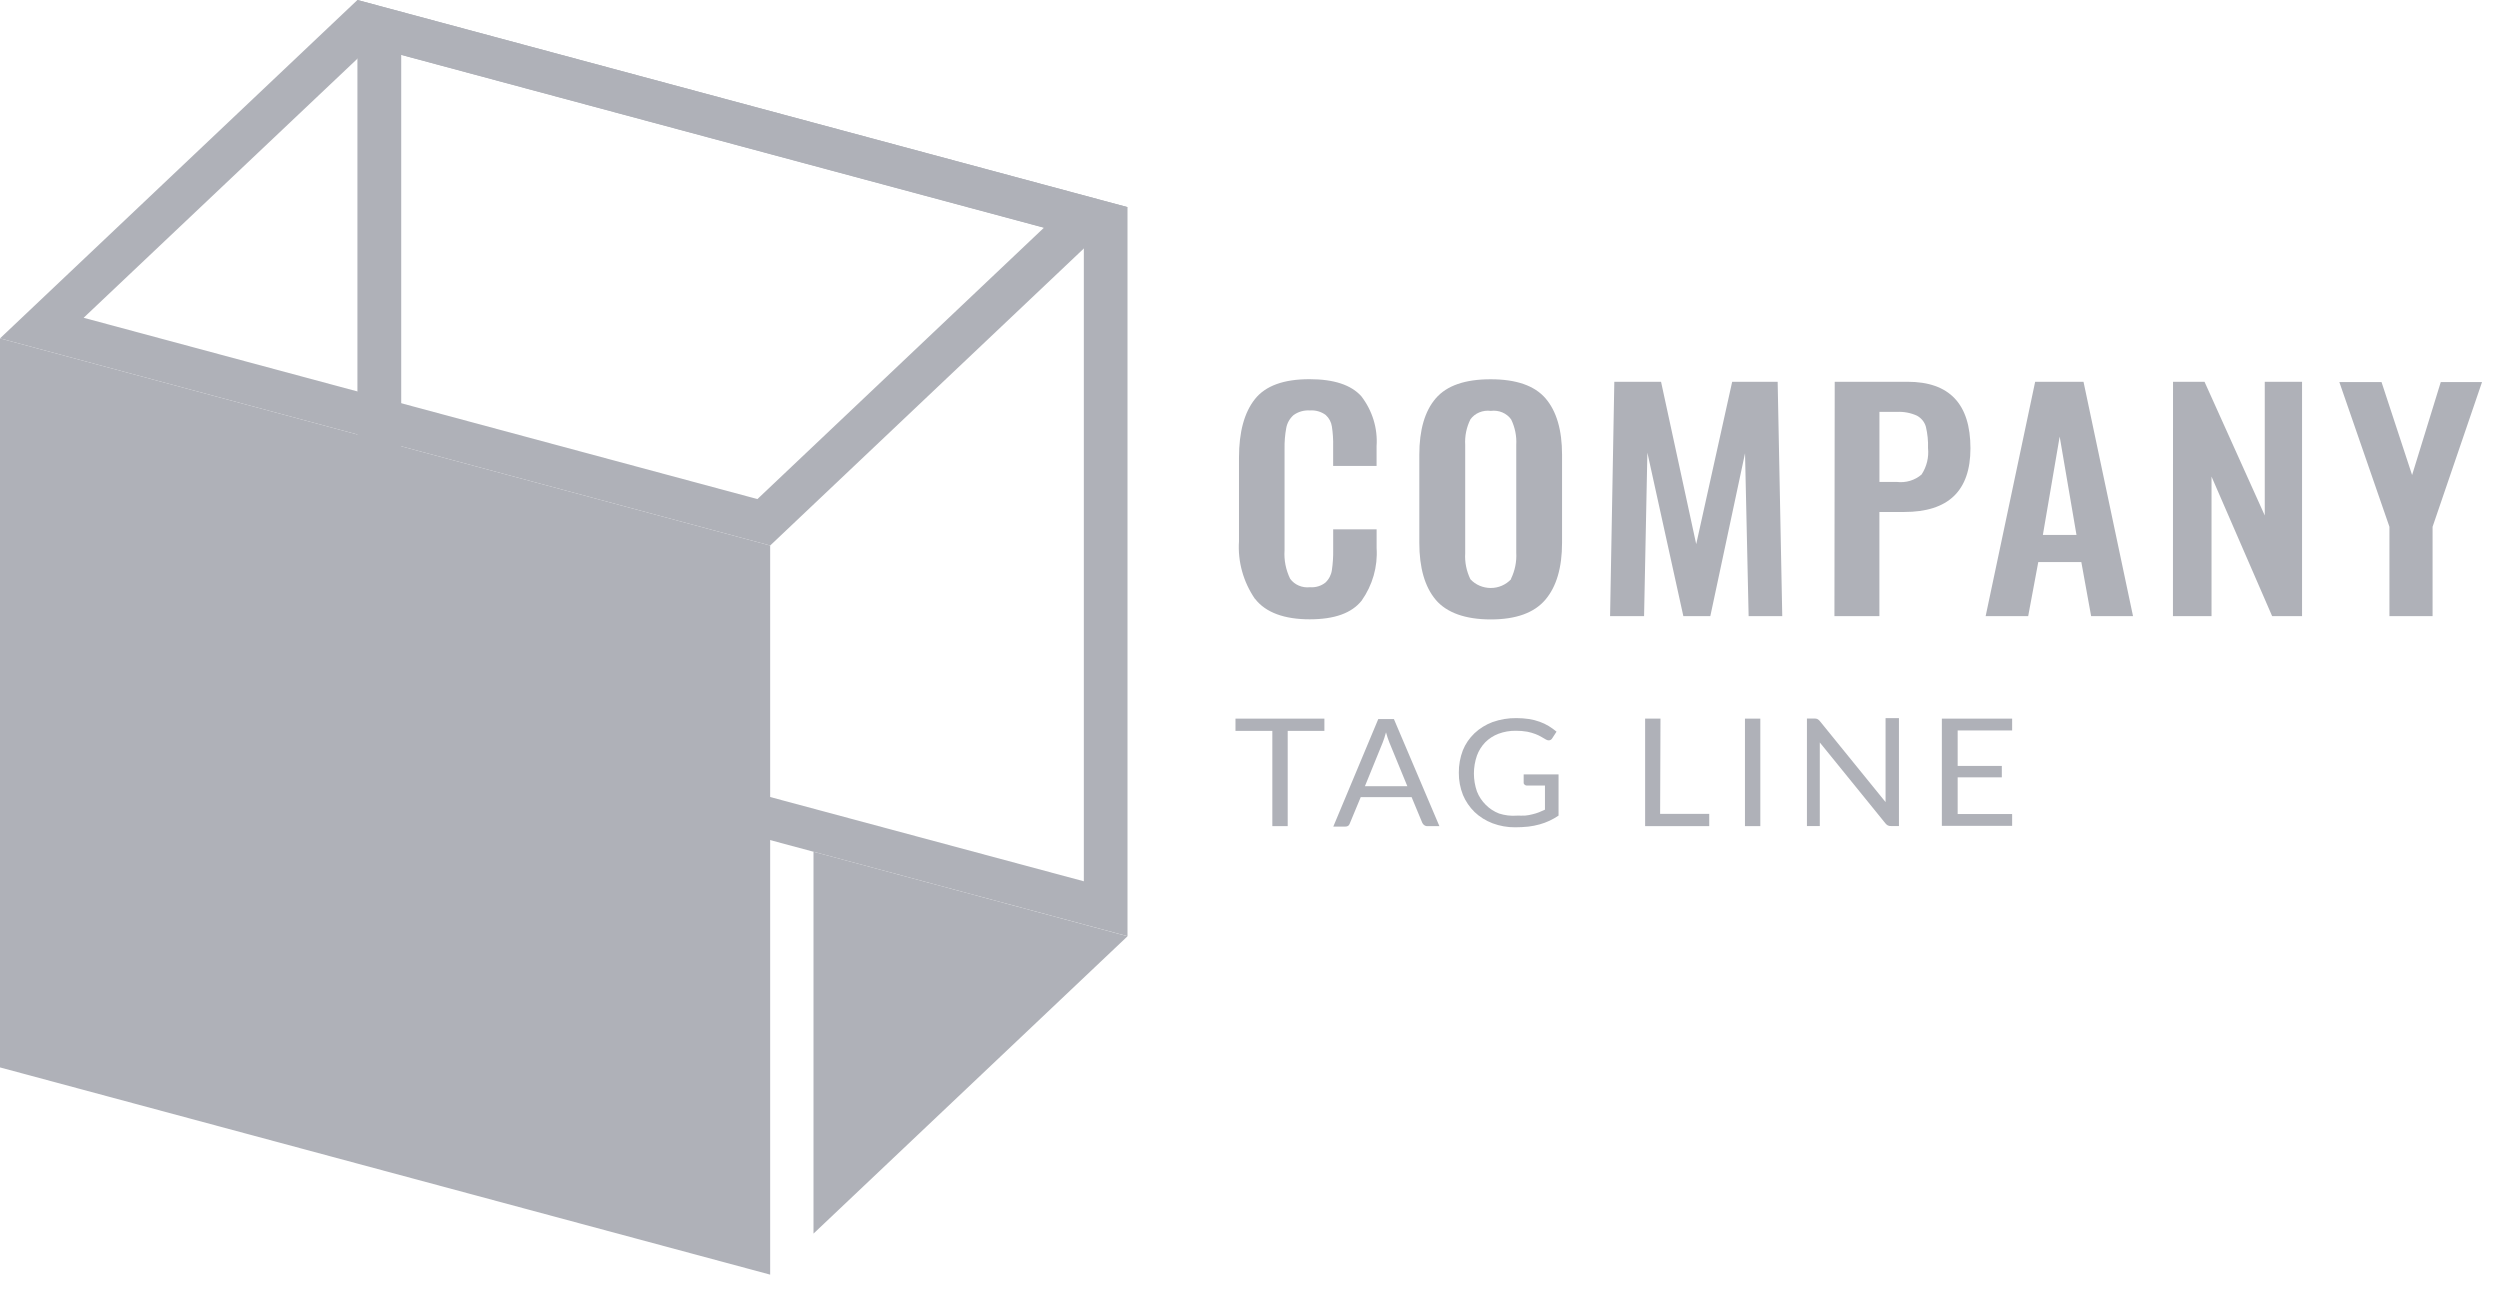
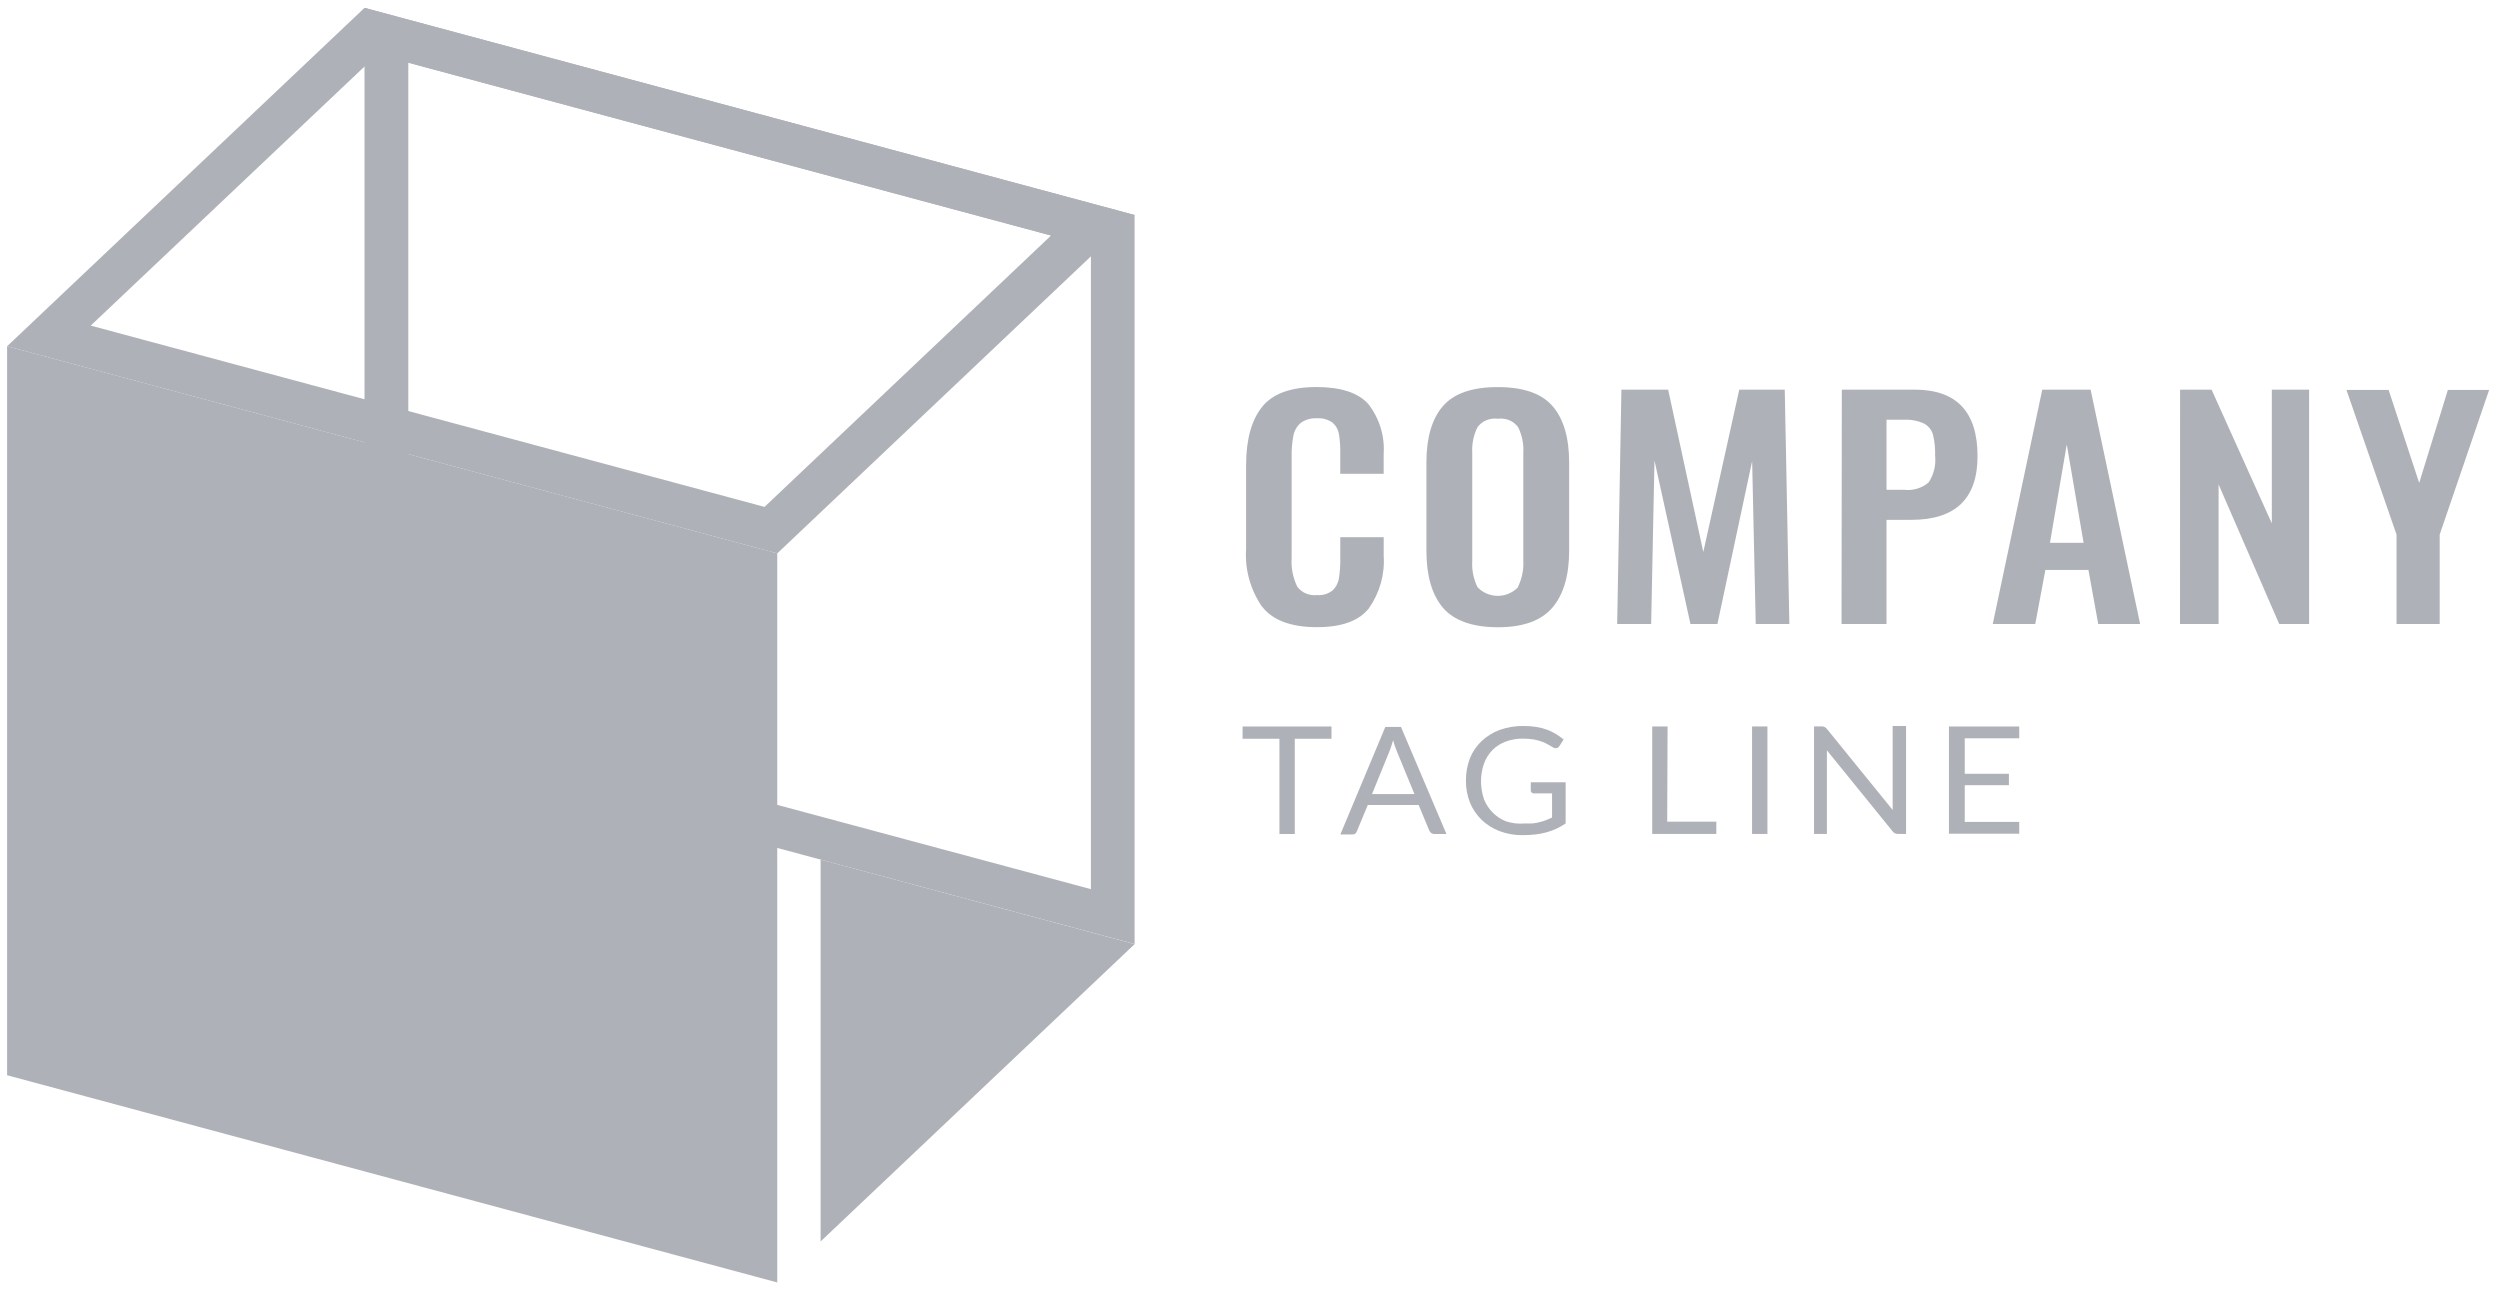
<svg xmlns="http://www.w3.org/2000/svg" version="1.1" width="62" height="32" viewBox="0 0 62 32">
-   <path fill="#afb1b8" d="M31.124 14.854c-0.291-0.424-0.43-0.926-0.397-1.431v-2.075c0-0.636 0.132-1.119 0.395-1.45s0.715-0.495 1.356-0.494c0.602 0 1.029 0.141 1.282 0.422 0.276 0.359 0.41 0.798 0.379 1.241v0.488h-1.077v-0.494c0.004-0.162-0.007-0.323-0.031-0.483-0.016-0.109-0.070-0.211-0.154-0.287-0.111-0.082-0.25-0.122-0.39-0.112-0.148-0.010-0.294 0.032-0.41 0.118-0.094 0.085-0.156 0.196-0.178 0.317-0.031 0.169-0.045 0.341-0.042 0.513v2.518c-0.017 0.243 0.031 0.486 0.138 0.707 0.054 0.075 0.128 0.134 0.215 0.171s0.183 0.051 0.278 0.040c0.138 0.011 0.275-0.030 0.381-0.114 0.088-0.082 0.144-0.19 0.161-0.306 0.025-0.167 0.036-0.336 0.033-0.505v-0.511h1.077v0.466c0.030 0.462-0.101 0.92-0.372 1.304-0.247 0.308-0.669 0.462-1.289 0.462s-1.088-0.165-1.353-0.507z" />
-   <path fill="#afb1b8" d="M35.607 14.876c-0.272-0.323-0.408-0.794-0.408-1.416v-2.182c0-0.616 0.136-1.083 0.408-1.399s0.727-0.474 1.364-0.473c0.633 0 1.086 0.158 1.358 0.473 0.272 0.317 0.41 0.783 0.41 1.399v2.182c0 0.616-0.138 1.089-0.415 1.414s-0.727 0.488-1.353 0.488c-0.626 0-1.090-0.165-1.364-0.485zM37.474 14.352c0.097-0.202 0.142-0.424 0.129-0.646v-2.672c0.013-0.218-0.031-0.435-0.127-0.633-0.055-0.076-0.131-0.137-0.22-0.174s-0.187-0.050-0.284-0.037c-0.097-0.013-0.195 0-0.285 0.037s-0.166 0.097-0.221 0.174c-0.098 0.198-0.142 0.415-0.129 0.633v2.685c-0.014 0.222 0.031 0.444 0.129 0.646 0.063 0.068 0.14 0.123 0.227 0.16s0.181 0.057 0.277 0.057c0.096 0 0.19-0.019 0.277-0.057s0.164-0.092 0.227-0.16v-0.013z" />
-   <path fill="#afb1b8" d="M40.035 9.468h1.159l0.872 4.027 0.892-4.027h1.128l0.114 5.812h-0.834l-0.089-4.040-0.861 4.040h-0.669l-0.892-4.054-0.082 4.054h-0.843l0.105-5.812z" />
-   <path fill="#afb1b8" d="M45.5 9.468h1.806c1.040 0 1.561 0.55 1.561 1.65 0 1.054-0.548 1.58-1.643 1.579h-0.615v2.583h-1.115l0.007-5.812zM47.042 11.952c0.11 0.013 0.222 0.004 0.328-0.028s0.203-0.085 0.285-0.156c0.128-0.196 0.184-0.427 0.16-0.656 0.006-0.177-0.012-0.355-0.053-0.528-0.016-0.058-0.044-0.112-0.082-0.159s-0.086-0.087-0.141-0.117c-0.155-0.070-0.326-0.102-0.497-0.093h-0.432v1.737h0.432z" />
-   <path fill="#afb1b8" d="M50.474 9.468h1.197l1.228 5.812h-1.039l-0.243-1.34h-1.068l-0.25 1.34h-1.055l1.228-5.812zM51.497 13.267l-0.417-2.44-0.417 2.44h0.834z" />
-   <path fill="#afb1b8" d="M53.892 9.468h0.78l1.494 3.316v-3.316h0.925v5.812h-0.742l-1.503-3.461v3.461h-0.957l0.002-5.812z" />
-   <path fill="#afb1b8" d="M59.258 13.064l-1.242-3.588h1.046l0.758 2.305 0.711-2.305h1.023l-1.226 3.588v2.216h-1.070v-2.216z" />
-   <path fill="#afb1b8" d="M32.845 17.822v0.304h-0.91v2.362h-0.381v-2.362h-0.914v-0.304h2.205z" />
-   <path fill="#afb1b8" d="M35.697 20.488h-0.294c-0.030 0.002-0.059-0.007-0.083-0.025-0.022-0.015-0.039-0.037-0.049-0.061l-0.263-0.633h-1.262l-0.263 0.633c-0.007 0.026-0.021 0.051-0.040 0.072-0.023 0.018-0.053 0.027-0.083 0.025h-0.294l1.115-2.666h0.388l1.128 2.655zM33.85 19.498h1.052l-0.446-1.085c-0.033-0.082-0.060-0.166-0.083-0.251-0.016 0.051-0.029 0.099-0.042 0.141l-0.040 0.112-0.441 1.083z" />
-   <path fill="#afb1b8" d="M37.618 20.226c0.070 0.003 0.14 0.003 0.21 0 0.060-0.006 0.12-0.016 0.178-0.032 0.055-0.013 0.108-0.029 0.16-0.049 0.049-0.019 0.098-0.042 0.149-0.065v-0.599h-0.446c-0.011 0.001-0.022-0.001-0.032-0.005s-0.020-0.009-0.028-0.017c-0.007-0.006-0.013-0.014-0.017-0.022s-0.006-0.018-0.005-0.027v-0.205h0.865v1.022c-0.071 0.048-0.145 0.090-0.223 0.127-0.080 0.037-0.162 0.068-0.247 0.091-0.091 0.025-0.184 0.044-0.279 0.055-0.108 0.011-0.217 0.017-0.325 0.017-0.192 0.002-0.383-0.032-0.562-0.099-0.167-0.064-0.319-0.158-0.446-0.279-0.124-0.122-0.222-0.265-0.288-0.422-0.070-0.177-0.105-0.364-0.103-0.553-0.002-0.19 0.032-0.379 0.1-0.557 0.064-0.158 0.162-0.302 0.288-0.422 0.127-0.12 0.279-0.214 0.446-0.277 0.191-0.068 0.394-0.102 0.597-0.099 0.104-0 0.207 0.008 0.31 0.023 0.091 0.014 0.179 0.037 0.265 0.068 0.078 0.028 0.153 0.063 0.223 0.106 0.068 0.042 0.133 0.088 0.194 0.139l-0.107 0.165c-0.008 0.015-0.021 0.028-0.036 0.037s-0.033 0.014-0.051 0.014c-0.025-0.001-0.049-0.008-0.069-0.021-0.033-0.017-0.069-0.038-0.109-0.063-0.047-0.028-0.097-0.052-0.149-0.072-0.066-0.025-0.135-0.045-0.205-0.059-0.093-0.016-0.188-0.024-0.283-0.023-0.147-0.002-0.293 0.023-0.43 0.074-0.124 0.047-0.236 0.119-0.328 0.211-0.092 0.096-0.163 0.209-0.207 0.331-0.1 0.289-0.1 0.6 0 0.889 0.049 0.125 0.125 0.24 0.223 0.336 0.091 0.091 0.202 0.163 0.325 0.211 0.142 0.046 0.292 0.064 0.441 0.053z" />
-   <path fill="#afb1b8" d="M41.172 20.184h1.217v0.304h-1.59v-2.666h0.381l-0.009 2.362z" />
-   <path fill="#afb1b8" d="M43.656 20.488h-0.381v-2.666h0.381v2.666z" />
-   <path fill="#afb1b8" d="M45.074 17.834c0.023 0.012 0.042 0.029 0.058 0.049l1.63 2.009c-0.002-0.032-0.002-0.063 0-0.095 0-0.030 0-0.059 0-0.087v-1.9h0.332v2.676h-0.192c-0.028 0.002-0.057-0.003-0.083-0.015-0.023-0.013-0.044-0.030-0.060-0.051l-1.628-2.007c0 0.032 0 0.061 0 0.091s0 0.057 0 0.082v1.9h-0.319v-2.666h0.198c0.022 0 0.043 0.004 0.062 0.013z" />
-   <path fill="#afb1b8" d="M49.901 17.822v0.293h-1.351v0.88h1.095v0.283h-1.095v0.91h1.351v0.293h-1.743v-2.659h1.743z" />
-   <path fill="#afb1b8" d="M9.95 1.359l16.929 4.551v15.946l-16.929-4.548v-15.948zM8.864 0v18.082l19.098 5.135v-18.080l-19.098-5.137z" />
-   <path fill="#afb1b8" d="M19.1 31.611l-19.1-5.139v-18.080l19.1 5.137v18.082z" />
-   <path fill="#afb1b8" d="M9.181 1.155l16.708 4.493-7.105 6.729-16.71-4.496 7.108-6.726zM8.864 0l-8.864 8.392 19.1 5.137 8.862-8.392-19.098-5.137z" />
-   <path fill="#afb1b8" d="M20.175 30.593l7.788-7.374-7.788-2.096v9.47z" />
+   <path fill="#afb1b8" d="M31.3 15.049c-0.291-0.424-0.43-0.926-0.397-1.431v-2.075c0-0.636 0.132-1.119 0.395-1.45s0.715-0.495 1.356-0.494c0.602 0 1.029 0.141 1.282 0.422 0.276 0.359 0.41 0.798 0.379 1.241v0.488h-1.077v-0.494c0.004-0.162-0.007-0.323-0.031-0.483-0.016-0.109-0.070-0.211-0.154-0.287-0.111-0.082-0.25-0.122-0.39-0.112-0.148-0.010-0.294 0.032-0.41 0.118-0.094 0.085-0.156 0.196-0.178 0.317-0.031 0.169-0.045 0.341-0.042 0.513v2.518c-0.017 0.243 0.031 0.486 0.138 0.707 0.054 0.075 0.128 0.134 0.215 0.171s0.183 0.051 0.278 0.040c0.138 0.011 0.275-0.030 0.381-0.114 0.088-0.082 0.144-0.19 0.161-0.306 0.025-0.167 0.036-0.336 0.033-0.505v-0.511h1.077v0.466c0.030 0.462-0.101 0.92-0.372 1.304-0.247 0.308-0.669 0.462-1.289 0.462s-1.088-0.165-1.353-0.507z" />
+   <path fill="#afb1b8" d="M35.783 15.070c-0.272-0.323-0.408-0.794-0.408-1.416v-2.182c0-0.616 0.136-1.083 0.408-1.399s0.727-0.474 1.364-0.473c0.633 0 1.086 0.158 1.358 0.473 0.272 0.317 0.41 0.783 0.41 1.399v2.182c0 0.616-0.138 1.089-0.415 1.414s-0.727 0.488-1.353 0.488c-0.626 0-1.090-0.165-1.364-0.485zM37.649 14.547c0.097-0.202 0.142-0.424 0.129-0.646v-2.672c0.013-0.218-0.031-0.435-0.127-0.633-0.055-0.076-0.131-0.137-0.22-0.174s-0.187-0.050-0.284-0.037c-0.097-0.013-0.195 0-0.285 0.037s-0.166 0.097-0.221 0.174c-0.098 0.198-0.142 0.415-0.129 0.633v2.685c-0.014 0.222 0.031 0.444 0.129 0.646 0.063 0.068 0.14 0.123 0.227 0.16s0.181 0.057 0.277 0.057c0.096 0 0.19-0.019 0.277-0.057s0.164-0.092 0.227-0.16v-0.013z" />
+   <path fill="#afb1b8" d="M40.211 9.663h1.159l0.872 4.027 0.892-4.027h1.128l0.114 5.812h-0.834l-0.089-4.040-0.861 4.040h-0.669l-0.892-4.054-0.082 4.054h-0.843l0.105-5.812z" />
+   <path fill="#afb1b8" d="M45.676 9.663h1.806c1.040 0 1.561 0.55 1.561 1.65 0 1.054-0.548 1.58-1.643 1.579h-0.615v2.583h-1.115l0.007-5.812zM47.218 12.147c0.11 0.013 0.222 0.004 0.328-0.028s0.203-0.085 0.285-0.156c0.128-0.196 0.184-0.427 0.16-0.656 0.006-0.177-0.012-0.355-0.053-0.528-0.016-0.058-0.044-0.112-0.082-0.159s-0.086-0.087-0.141-0.117c-0.155-0.070-0.326-0.102-0.497-0.093h-0.432v1.737h0.432z" />
+   <path fill="#afb1b8" d="M50.65 9.663h1.197l1.228 5.812h-1.039l-0.243-1.34h-1.068l-0.25 1.34h-1.055l1.228-5.812zM51.673 13.462l-0.417-2.44-0.417 2.44h0.834z" />
+   <path fill="#afb1b8" d="M54.067 9.663h0.78l1.494 3.316v-3.316h0.925v5.812h-0.742l-1.503-3.461v3.461h-0.957l0.002-5.812z" />
+   <path fill="#afb1b8" d="M59.434 13.259l-1.242-3.588h1.046l0.758 2.305 0.711-2.305h1.023l-1.226 3.588v2.216h-1.070v-2.216z" />
+   <path fill="#afb1b8" d="M33.021 18.017v0.304h-0.91v2.362h-0.381v-2.362h-0.914v-0.304h2.205z" />
+   <path fill="#afb1b8" d="M35.872 20.683h-0.294c-0.030 0.002-0.059-0.007-0.083-0.025-0.022-0.015-0.039-0.037-0.049-0.061l-0.263-0.633h-1.262l-0.263 0.633c-0.007 0.026-0.021 0.051-0.040 0.072-0.023 0.018-0.053 0.027-0.083 0.025h-0.294l1.115-2.666h0.388l1.128 2.655zM34.026 19.693h1.052l-0.446-1.085c-0.033-0.082-0.060-0.166-0.083-0.251-0.016 0.051-0.029 0.099-0.042 0.141l-0.040 0.112-0.441 1.083z" />
+   <path fill="#afb1b8" d="M37.794 20.421c0.070 0.003 0.14 0.003 0.21 0 0.060-0.006 0.12-0.016 0.178-0.032 0.055-0.013 0.108-0.029 0.16-0.049 0.049-0.019 0.098-0.042 0.149-0.065v-0.599h-0.446c-0.011 0.001-0.022-0.001-0.032-0.005s-0.020-0.009-0.028-0.017c-0.007-0.006-0.013-0.014-0.017-0.022s-0.006-0.018-0.005-0.027v-0.205h0.865v1.022c-0.071 0.048-0.145 0.090-0.223 0.127-0.080 0.037-0.162 0.068-0.247 0.091-0.091 0.025-0.184 0.044-0.279 0.055-0.108 0.011-0.217 0.017-0.325 0.017-0.192 0.002-0.383-0.032-0.562-0.099-0.167-0.064-0.319-0.158-0.446-0.279-0.124-0.122-0.222-0.265-0.288-0.422-0.070-0.177-0.105-0.364-0.103-0.553-0.002-0.19 0.032-0.379 0.1-0.557 0.064-0.158 0.162-0.302 0.288-0.422 0.127-0.12 0.279-0.214 0.446-0.277 0.191-0.068 0.394-0.102 0.597-0.099 0.104-0 0.207 0.008 0.31 0.023 0.091 0.014 0.179 0.037 0.265 0.068 0.078 0.028 0.153 0.063 0.223 0.106 0.068 0.042 0.133 0.088 0.194 0.139l-0.107 0.165c-0.008 0.015-0.021 0.028-0.036 0.037s-0.033 0.014-0.051 0.014c-0.025-0.001-0.049-0.008-0.069-0.021-0.033-0.017-0.069-0.038-0.109-0.063-0.047-0.028-0.097-0.052-0.149-0.072-0.066-0.025-0.135-0.045-0.205-0.059-0.093-0.016-0.188-0.024-0.283-0.023-0.147-0.002-0.293 0.023-0.43 0.074-0.124 0.047-0.236 0.119-0.328 0.211-0.092 0.096-0.163 0.209-0.207 0.331-0.1 0.289-0.1 0.6 0 0.889 0.049 0.125 0.125 0.24 0.223 0.336 0.091 0.091 0.202 0.163 0.325 0.211 0.142 0.046 0.292 0.064 0.441 0.053z" />
+   <path fill="#afb1b8" d="M41.348 20.378h1.217v0.304h-1.59v-2.666h0.381l-0.009 2.362z" />
+   <path fill="#afb1b8" d="M43.832 20.682h-0.381v-2.666h0.381v2.666z" />
+   <path fill="#afb1b8" d="M45.25 18.029c0.023 0.012 0.042 0.029 0.058 0.049l1.63 2.009c-0.002-0.032-0.002-0.063 0-0.095 0-0.030 0-0.059 0-0.087v-1.9h0.332v2.676h-0.192c-0.028 0.002-0.057-0.003-0.083-0.015-0.023-0.013-0.044-0.030-0.060-0.051l-1.628-2.007c0 0.032 0 0.061 0 0.091s0 0.057 0 0.082v1.9h-0.319v-2.666h0.198c0.022 0 0.043 0.004 0.062 0.013z" />
+   <path fill="#afb1b8" d="M50.077 18.017v0.293h-1.351v0.88h1.095v0.283h-1.095v0.91h1.351v0.293h-1.743v-2.659h1.743z" />
+   <path fill="#afb1b8" d="M10.126 1.554l16.929 4.551v15.946l-16.929-4.548v-15.948zM9.040 0.195v18.082l19.098 5.135v-18.080l-19.098-5.137z" />
+   <path fill="#afb1b8" d="M19.276 31.805l-19.1-5.139v-18.080l19.1 5.137v18.082z" />
+   <path fill="#afb1b8" d="M9.357 1.349l16.708 4.493-7.105 6.729-16.71-4.496 7.108-6.726zM9.040 0.195l-8.864 8.392 19.1 5.137 8.862-8.392-19.098-5.137z" />
+   <path fill="#afb1b8" d="M20.351 30.788l7.788-7.374-7.788-2.096v9.47z" />
</svg>
